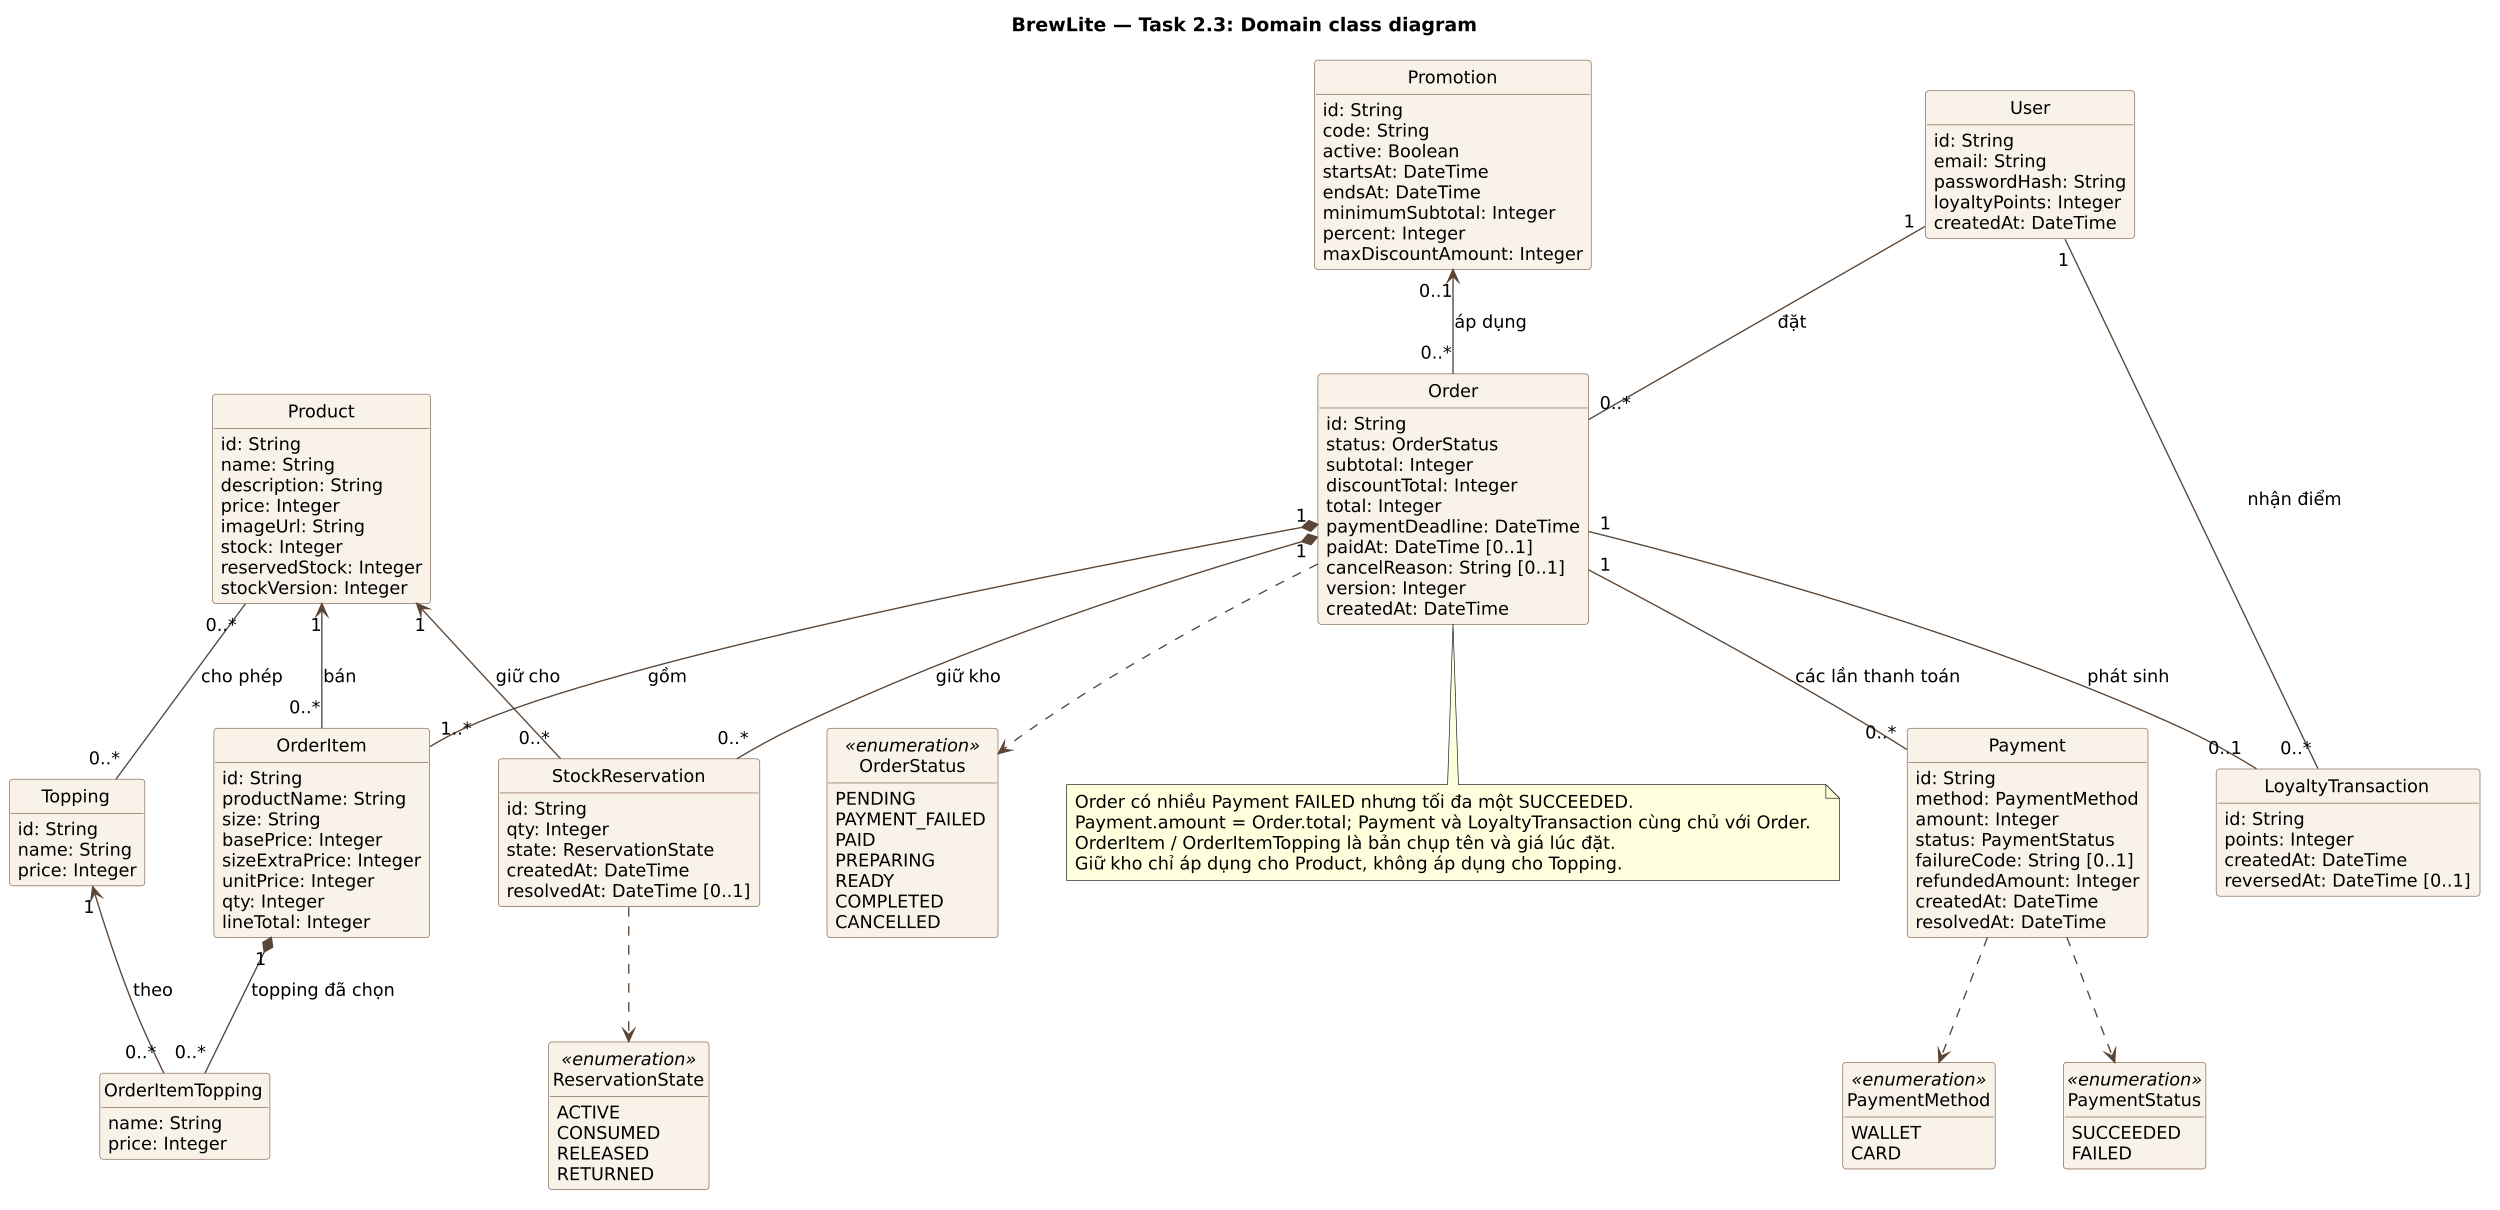
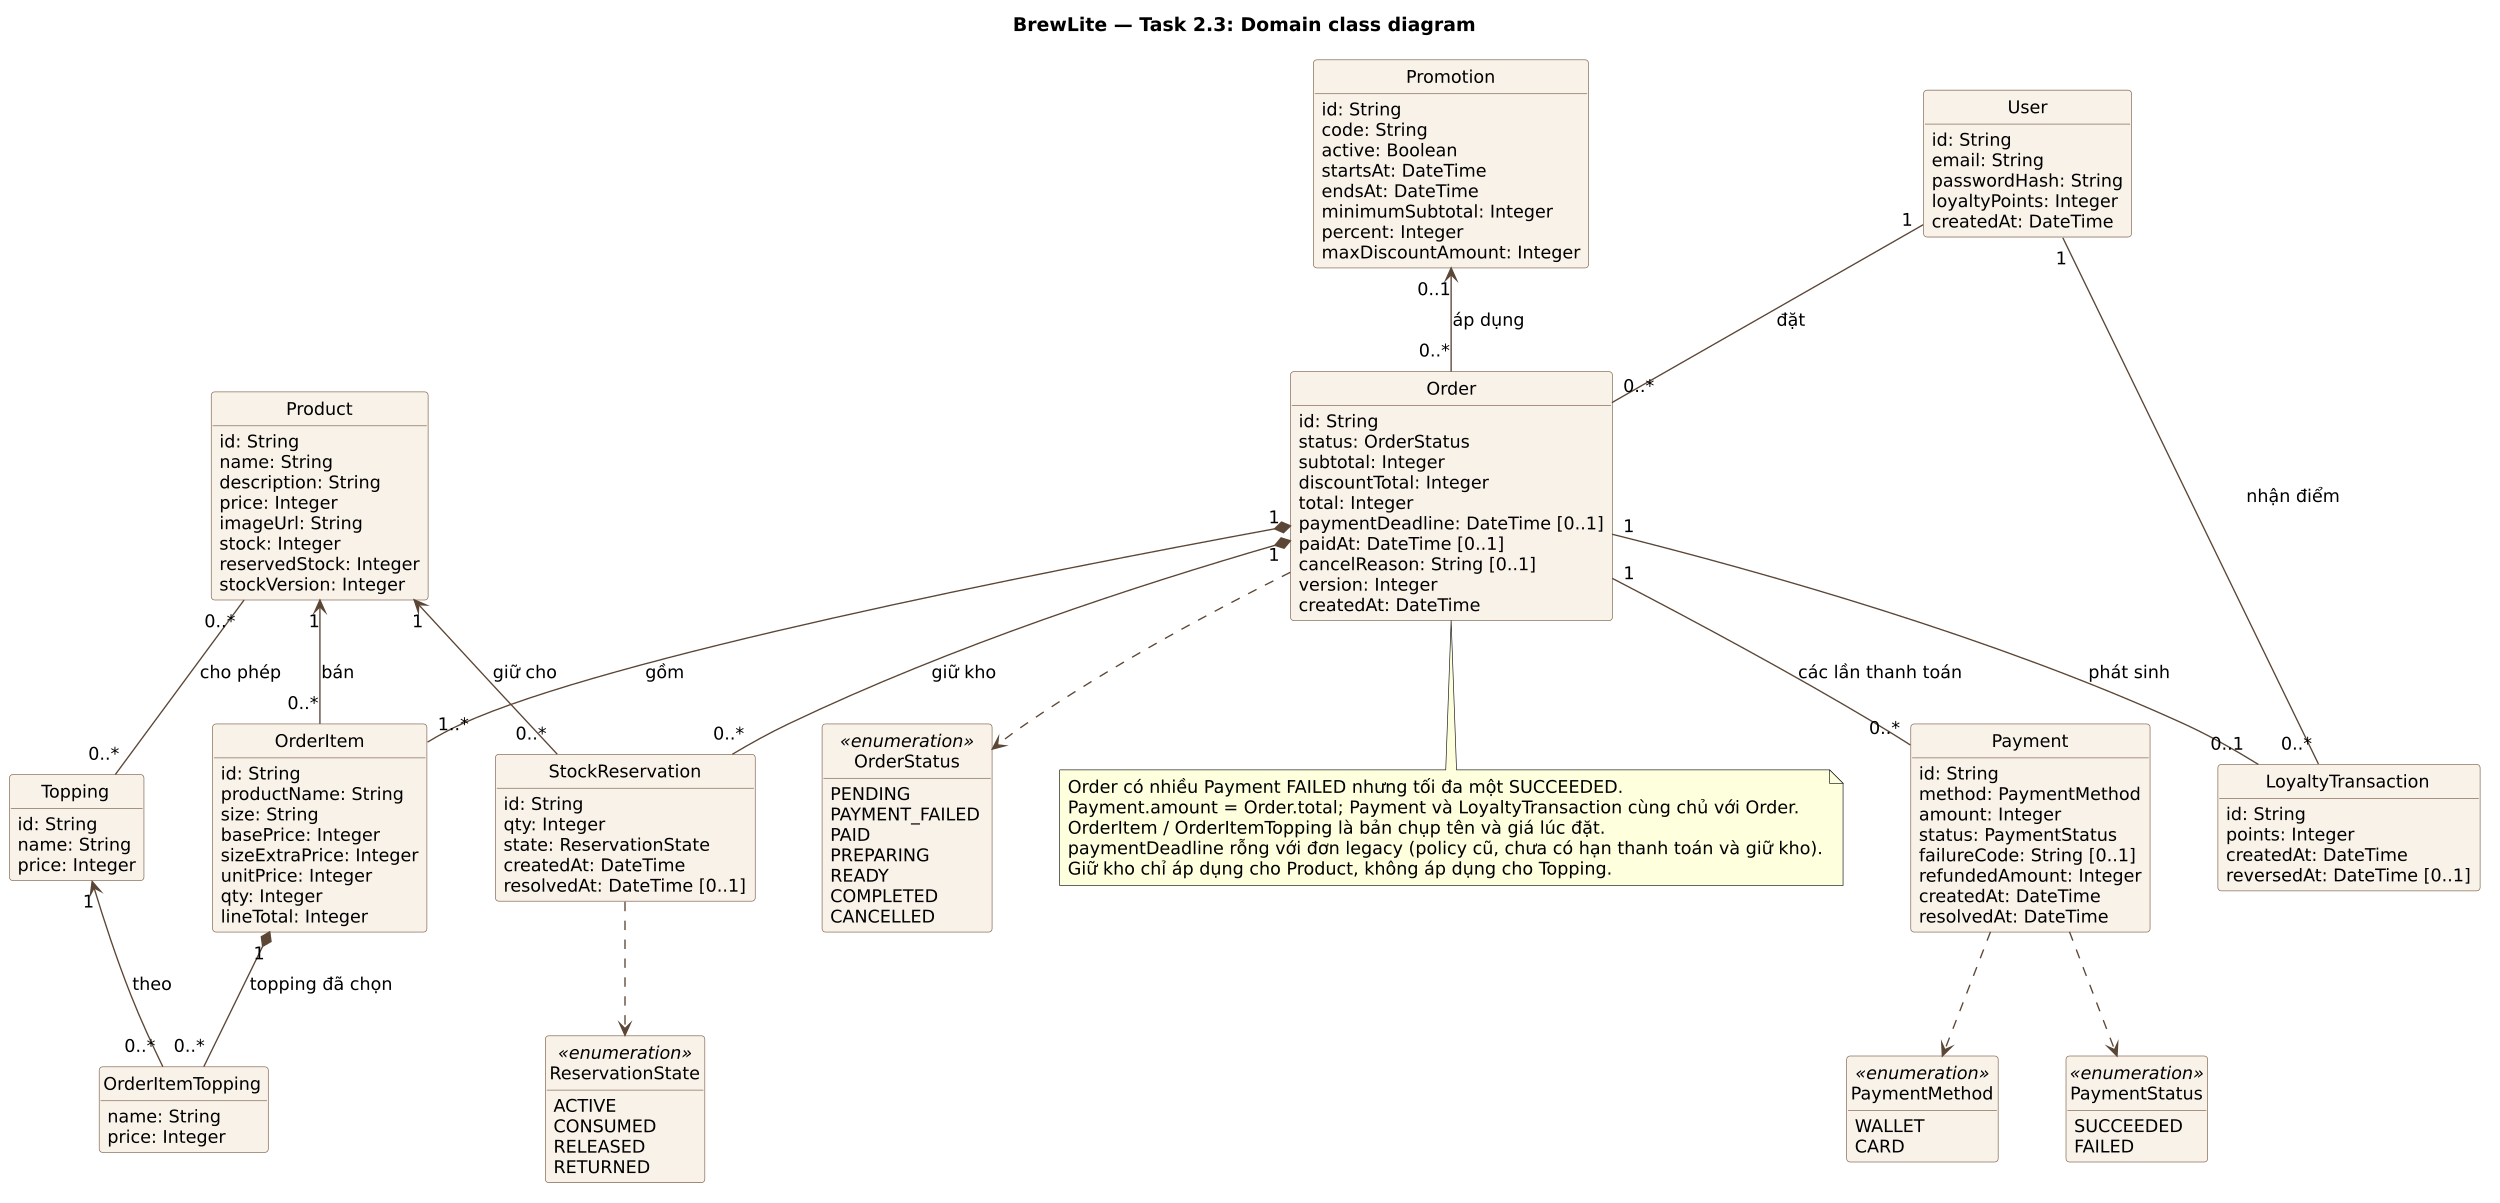
- <svg xmlns="http://www.w3.org/2000/svg" version="1.1" data-diagram-type="CLASS" style="width:1841px;height:891px;background:#FFFFFF;" width="1841px" height="891px" viewBox="0 0 1841 891" zoomAndPan="magnify" preserveAspectRatio="none" contentStyleType="text/css">
+ <svg xmlns="http://www.w3.org/2000/svg" version="1.1" data-diagram-type="CLASS" style="width:1852px;height:891px;background:#FFFFFF;" width="1852px" height="891px" viewBox="0 0 1852 891" zoomAndPan="magnify" preserveAspectRatio="none" contentStyleType="text/css">
  <defs />
  <g font-family="sans-serif" lengthAdjust="spacing">
    <g class="title" data-source-line="1">
-       <text x="744.799" y="22.995" fill="#000" font-size="14" textLength="344.675" font-weight="700" font-family="DejaVu Sans">BrewLite — Task 2.3: Domain class diagram</text>
+       <text x="750.299" y="22.995" fill="#000" font-size="14" textLength="344.675" font-weight="700" font-family="DejaVu Sans">BrewLite — Task 2.3: Domain class diagram</text>
    </g>
    <g class="entity" data-qualified-name="User" id="ent0001" data-source-line="15">
-       <rect x="1418" y="66.797" width="154.01" height="108.797" fill="#F9F2E9" style="stroke:#80644F;stroke-width:0.5;" rx="2.5" ry="2.5" />
-       <text x="1480.189" y="83.864" fill="#000" font-size="13" textLength="29.631" font-family="DejaVu Sans">User</text>
-       <line x1="1419" y1="91.93" x2="1571.01" y2="91.93" style="stroke:#80644F;stroke-width:0.5;" />
-       <text x="1424" y="107.997" fill="#000" font-size="13" textLength="59.173" font-family="DejaVu Sans">id: String</text>
-       <text x="1424" y="123.129" fill="#000" font-size="13" textLength="83.161" font-family="DejaVu Sans">email: String</text>
-       <text x="1424" y="138.262" fill="#000" font-size="13" textLength="142.01" font-family="DejaVu Sans">passwordHash: String</text>
-       <text x="1424" y="153.395" fill="#000" font-size="13" textLength="138.417" font-family="DejaVu Sans">loyaltyPoints: Integer</text>
-       <text x="1424" y="168.528" fill="#000" font-size="13" textLength="135.592" font-family="DejaVu Sans">createdAt: DateTime</text>
+       <rect x="1425" y="66.797" width="154.01" height="108.797" fill="#F9F2E9" style="stroke:#80644F;stroke-width:0.5;" rx="2.5" ry="2.5" />
+       <text x="1487.189" y="83.864" fill="#000" font-size="13" textLength="29.631" font-family="DejaVu Sans">User</text>
+       <line x1="1426" y1="91.93" x2="1578.01" y2="91.93" style="stroke:#80644F;stroke-width:0.5;" />
+       <text x="1431" y="107.997" fill="#000" font-size="13" textLength="59.173" font-family="DejaVu Sans">id: String</text>
+       <text x="1431" y="123.129" fill="#000" font-size="13" textLength="83.161" font-family="DejaVu Sans">email: String</text>
+       <text x="1431" y="138.262" fill="#000" font-size="13" textLength="142.01" font-family="DejaVu Sans">passwordHash: String</text>
+       <text x="1431" y="153.395" fill="#000" font-size="13" textLength="138.417" font-family="DejaVu Sans">loyaltyPoints: Integer</text>
+       <text x="1431" y="168.528" fill="#000" font-size="13" textLength="135.592" font-family="DejaVu Sans">createdAt: DateTime</text>
    </g>
    <g class="entity" data-qualified-name="Product" id="ent0002" data-source-line="23">
      <rect x="156.5" y="290.297" width="160.656" height="154.195" fill="#F9F2E9" style="stroke:#80644F;stroke-width:0.5;" rx="2.5" ry="2.5" />
      <text x="211.891" y="307.364" fill="#000" font-size="13" textLength="49.874" font-family="DejaVu Sans">Product</text>
      <line x1="157.5" y1="315.43" x2="316.156" y2="315.43" style="stroke:#80644F;stroke-width:0.5;" />
      <text x="162.5" y="331.497" fill="#000" font-size="13" textLength="59.173" font-family="DejaVu Sans">id: String</text>
      <text x="162.5" y="346.629" fill="#000" font-size="13" textLength="84.176" font-family="DejaVu Sans">name: String</text>
      <text x="162.5" y="361.762" fill="#000" font-size="13" textLength="119.59" font-family="DejaVu Sans">description: String</text>
      <text x="162.5" y="376.895" fill="#000" font-size="13" textLength="87.629" font-family="DejaVu Sans">price: Integer</text>
      <text x="162.5" y="392.028" fill="#000" font-size="13" textLength="106.272" font-family="DejaVu Sans">imageUrl: String</text>
      <text x="162.5" y="407.161" fill="#000" font-size="13" textLength="89.775" font-family="DejaVu Sans">stock: Integer</text>
      <text x="162.5" y="422.293" fill="#000" font-size="13" textLength="148.656" font-family="DejaVu Sans">reservedStock: Integer</text>
      <text x="162.5" y="437.426" fill="#000" font-size="13" textLength="138.588" font-family="DejaVu Sans">stockVersion: Integer</text>
    </g>
    <g class="entity" data-qualified-name="Topping" id="ent0003" data-source-line="34">
      <rect x="7" y="573.797" width="99.629" height="78.531" fill="#F9F2E9" style="stroke:#80644F;stroke-width:0.5;" rx="2.5" ry="2.5" />
      <text x="30.564" y="590.864" fill="#000" font-size="13" textLength="52.501" font-family="DejaVu Sans">Topping</text>
      <line x1="8" y1="598.93" x2="105.629" y2="598.93" style="stroke:#80644F;stroke-width:0.5;" />
      <text x="13" y="614.997" fill="#000" font-size="13" textLength="59.173" font-family="DejaVu Sans">id: String</text>
      <text x="13" y="630.129" fill="#000" font-size="13" textLength="84.176" font-family="DejaVu Sans">name: String</text>
      <text x="13" y="645.262" fill="#000" font-size="13" textLength="87.629" font-family="DejaVu Sans">price: Integer</text>
    </g>
    <g class="entity" data-qualified-name="Order" id="ent0004" data-source-line="40">
-       <rect x="970.5" y="275.297" width="199.396" height="184.461" fill="#F9F2E9" style="stroke:#80644F;stroke-width:0.5;" rx="2.5" ry="2.5" />
-       <text x="1051.612" y="292.364" fill="#000" font-size="13" textLength="37.172" font-family="DejaVu Sans">Order</text>
-       <line x1="971.5" y1="300.43" x2="1168.896" y2="300.43" style="stroke:#80644F;stroke-width:0.5;" />
-       <text x="976.5" y="316.497" fill="#000" font-size="13" textLength="59.173" font-family="DejaVu Sans">id: String</text>
-       <text x="976.5" y="331.629" fill="#000" font-size="13" textLength="127.055" font-family="DejaVu Sans">status: OrderStatus</text>
-       <text x="976.5" y="346.762" fill="#000" font-size="13" textLength="108.266" font-family="DejaVu Sans">subtotal: Integer</text>
-       <text x="976.5" y="361.895" fill="#000" font-size="13" textLength="143.159" font-family="DejaVu Sans">discountTotal: Integer</text>
-       <text x="976.5" y="377.028" fill="#000" font-size="13" textLength="85.001" font-family="DejaVu Sans">total: Integer</text>
-       <text x="976.5" y="392.161" fill="#000" font-size="13" textLength="187.396" font-family="DejaVu Sans">paymentDeadline: DateTime</text>
-       <text x="976.5" y="407.293" fill="#000" font-size="13" textLength="152.953" font-family="DejaVu Sans">paidAt: DateTime [0..1]</text>
-       <text x="976.5" y="422.426" fill="#000" font-size="13" textLength="176.465" font-family="DejaVu Sans">cancelReason: String [0..1]</text>
-       <text x="976.5" y="437.559" fill="#000" font-size="13" textLength="102.889" font-family="DejaVu Sans">version: Integer</text>
-       <text x="976.5" y="452.692" fill="#000" font-size="13" textLength="135.592" font-family="DejaVu Sans">createdAt: DateTime</text>
+       <rect x="956" y="275.297" width="238.478" height="184.461" fill="#F9F2E9" style="stroke:#80644F;stroke-width:0.5;" rx="2.5" ry="2.5" />
+       <text x="1056.653" y="292.364" fill="#000" font-size="13" textLength="37.172" font-family="DejaVu Sans">Order</text>
+       <line x1="957" y1="300.43" x2="1193.478" y2="300.43" style="stroke:#80644F;stroke-width:0.5;" />
+       <text x="962" y="316.497" fill="#000" font-size="13" textLength="59.173" font-family="DejaVu Sans">id: String</text>
+       <text x="962" y="331.629" fill="#000" font-size="13" textLength="127.055" font-family="DejaVu Sans">status: OrderStatus</text>
+       <text x="962" y="346.762" fill="#000" font-size="13" textLength="108.266" font-family="DejaVu Sans">subtotal: Integer</text>
+       <text x="962" y="361.895" fill="#000" font-size="13" textLength="143.159" font-family="DejaVu Sans">discountTotal: Integer</text>
+       <text x="962" y="377.028" fill="#000" font-size="13" textLength="85.001" font-family="DejaVu Sans">total: Integer</text>
+       <text x="962" y="392.161" fill="#000" font-size="13" textLength="226.478" font-family="DejaVu Sans">paymentDeadline: DateTime [0..1]</text>
+       <text x="962" y="407.293" fill="#000" font-size="13" textLength="152.953" font-family="DejaVu Sans">paidAt: DateTime [0..1]</text>
+       <text x="962" y="422.426" fill="#000" font-size="13" textLength="176.465" font-family="DejaVu Sans">cancelReason: String [0..1]</text>
+       <text x="962" y="437.559" fill="#000" font-size="13" textLength="102.889" font-family="DejaVu Sans">version: Integer</text>
+       <text x="962" y="452.692" fill="#000" font-size="13" textLength="135.592" font-family="DejaVu Sans">createdAt: DateTime</text>
    </g>
    <g class="entity" data-qualified-name="OrderItem" id="ent0005" data-source-line="53">
      <rect x="157.5" y="536.297" width="158.739" height="154.195" fill="#F9F2E9" style="stroke:#80644F;stroke-width:0.5;" rx="2.5" ry="2.5" />
      <text x="203.487" y="553.364" fill="#000" font-size="13" textLength="66.765" font-family="DejaVu Sans">OrderItem</text>
      <line x1="158.5" y1="561.43" x2="315.239" y2="561.43" style="stroke:#80644F;stroke-width:0.5;" />
      <text x="163.5" y="577.497" fill="#000" font-size="13" textLength="59.173" font-family="DejaVu Sans">id: String</text>
      <text x="163.5" y="592.629" fill="#000" font-size="13" textLength="135.948" font-family="DejaVu Sans">productName: String</text>
      <text x="163.5" y="607.762" fill="#000" font-size="13" textLength="72.516" font-family="DejaVu Sans">size: String</text>
      <text x="163.5" y="622.895" fill="#000" font-size="13" textLength="118.206" font-family="DejaVu Sans">basePrice: Integer</text>
      <text x="163.5" y="638.028" fill="#000" font-size="13" textLength="146.739" font-family="DejaVu Sans">sizeExtraPrice: Integer</text>
      <text x="163.5" y="653.161" fill="#000" font-size="13" textLength="112.404" font-family="DejaVu Sans">unitPrice: Integer</text>
      <text x="163.5" y="668.293" fill="#000" font-size="13" textLength="76.318" font-family="DejaVu Sans">qty: Integer</text>
      <text x="163.5" y="683.426" fill="#000" font-size="13" textLength="111.306" font-family="DejaVu Sans">lineTotal: Integer</text>
    </g>
    <g class="entity" data-qualified-name="OrderItemTopping" id="ent0006" data-source-line="64">
      <rect x="73.5" y="790.297" width="125.266" height="63.398" fill="#F9F2E9" style="stroke:#80644F;stroke-width:0.5;" rx="2.5" ry="2.5" />
      <text x="76.5" y="807.364" fill="#000" font-size="13" textLength="119.266" font-family="DejaVu Sans">OrderItemTopping</text>
      <line x1="74.5" y1="815.43" x2="197.766" y2="815.43" style="stroke:#80644F;stroke-width:0.5;" />
      <text x="79.5" y="831.497" fill="#000" font-size="13" textLength="84.176" font-family="DejaVu Sans">name: String</text>
      <text x="79.5" y="846.629" fill="#000" font-size="13" textLength="87.629" font-family="DejaVu Sans">price: Integer</text>
    </g>
    <g class="entity" data-qualified-name="Payment" id="ent0007" data-source-line="69">
-       <rect x="1404.5" y="536.297" width="177.261" height="154.195" fill="#F9F2E9" style="stroke:#80644F;stroke-width:0.5;" rx="2.5" ry="2.5" />
-       <text x="1464.382" y="553.364" fill="#000" font-size="13" textLength="57.497" font-family="DejaVu Sans">Payment</text>
-       <line x1="1405.5" y1="561.43" x2="1580.761" y2="561.43" style="stroke:#80644F;stroke-width:0.5;" />
-       <text x="1410.5" y="577.497" fill="#000" font-size="13" textLength="59.173" font-family="DejaVu Sans">id: String</text>
-       <text x="1410.5" y="592.629" fill="#000" font-size="13" textLength="164.969" font-family="DejaVu Sans">method: PaymentMethod</text>
-       <text x="1410.5" y="607.762" fill="#000" font-size="13" textLength="105.435" font-family="DejaVu Sans">amount: Integer</text>
-       <text x="1410.5" y="622.895" fill="#000" font-size="13" textLength="147.38" font-family="DejaVu Sans">status: PaymentStatus</text>
-       <text x="1410.5" y="638.028" fill="#000" font-size="13" textLength="161.021" font-family="DejaVu Sans">failureCode: String [0..1]</text>
-       <text x="1410.5" y="653.161" fill="#000" font-size="13" textLength="165.261" font-family="DejaVu Sans">refundedAmount: Integer</text>
-       <text x="1410.5" y="668.293" fill="#000" font-size="13" textLength="135.592" font-family="DejaVu Sans">createdAt: DateTime</text>
-       <text x="1410.5" y="683.426" fill="#000" font-size="13" textLength="141.413" font-family="DejaVu Sans">resolvedAt: DateTime</text>
+       <rect x="1415.5" y="536.297" width="177.261" height="154.195" fill="#F9F2E9" style="stroke:#80644F;stroke-width:0.5;" rx="2.5" ry="2.5" />
+       <text x="1475.382" y="553.364" fill="#000" font-size="13" textLength="57.497" font-family="DejaVu Sans">Payment</text>
+       <line x1="1416.5" y1="561.43" x2="1591.761" y2="561.43" style="stroke:#80644F;stroke-width:0.5;" />
+       <text x="1421.5" y="577.497" fill="#000" font-size="13" textLength="59.173" font-family="DejaVu Sans">id: String</text>
+       <text x="1421.5" y="592.629" fill="#000" font-size="13" textLength="164.969" font-family="DejaVu Sans">method: PaymentMethod</text>
+       <text x="1421.5" y="607.762" fill="#000" font-size="13" textLength="105.435" font-family="DejaVu Sans">amount: Integer</text>
+       <text x="1421.5" y="622.895" fill="#000" font-size="13" textLength="147.38" font-family="DejaVu Sans">status: PaymentStatus</text>
+       <text x="1421.5" y="638.028" fill="#000" font-size="13" textLength="161.021" font-family="DejaVu Sans">failureCode: String [0..1]</text>
+       <text x="1421.5" y="653.161" fill="#000" font-size="13" textLength="165.261" font-family="DejaVu Sans">refundedAmount: Integer</text>
+       <text x="1421.5" y="668.293" fill="#000" font-size="13" textLength="135.592" font-family="DejaVu Sans">createdAt: DateTime</text>
+       <text x="1421.5" y="683.426" fill="#000" font-size="13" textLength="141.413" font-family="DejaVu Sans">resolvedAt: DateTime</text>
    </g>
    <g class="entity" data-qualified-name="Promotion" id="ent0008" data-source-line="80">
-       <rect x="968" y="44.297" width="203.756" height="154.195" fill="#F9F2E9" style="stroke:#80644F;stroke-width:0.5;" rx="2.5" ry="2.5" />
-       <text x="1036.55" y="61.364" fill="#000" font-size="13" textLength="66.657" font-family="DejaVu Sans">Promotion</text>
-       <line x1="969" y1="69.43" x2="1170.756" y2="69.43" style="stroke:#80644F;stroke-width:0.5;" />
-       <text x="974" y="85.497" fill="#000" font-size="13" textLength="59.173" font-family="DejaVu Sans">id: String</text>
-       <text x="974" y="100.629" fill="#000" font-size="13" textLength="78.66" font-family="DejaVu Sans">code: String</text>
-       <text x="974" y="115.762" fill="#000" font-size="13" textLength="100.667" font-family="DejaVu Sans">active: Boolean</text>
-       <text x="974" y="130.895" fill="#000" font-size="13" textLength="122.84" font-family="DejaVu Sans">startsAt: DateTime</text>
-       <text x="974" y="146.028" fill="#000" font-size="13" textLength="117.051" font-family="DejaVu Sans">endsAt: DateTime</text>
-       <text x="974" y="161.161" fill="#000" font-size="13" textLength="171.438" font-family="DejaVu Sans">minimumSubtotal: Integer</text>
-       <text x="974" y="176.293" fill="#000" font-size="13" textLength="105.352" font-family="DejaVu Sans">percent: Integer</text>
-       <text x="974" y="191.426" fill="#000" font-size="13" textLength="191.756" font-family="DejaVu Sans">maxDiscountAmount: Integer</text>
+       <rect x="973" y="44.297" width="203.756" height="154.195" fill="#F9F2E9" style="stroke:#80644F;stroke-width:0.5;" rx="2.5" ry="2.5" />
+       <text x="1041.55" y="61.364" fill="#000" font-size="13" textLength="66.657" font-family="DejaVu Sans">Promotion</text>
+       <line x1="974" y1="69.43" x2="1175.756" y2="69.43" style="stroke:#80644F;stroke-width:0.5;" />
+       <text x="979" y="85.497" fill="#000" font-size="13" textLength="59.173" font-family="DejaVu Sans">id: String</text>
+       <text x="979" y="100.629" fill="#000" font-size="13" textLength="78.66" font-family="DejaVu Sans">code: String</text>
+       <text x="979" y="115.762" fill="#000" font-size="13" textLength="100.667" font-family="DejaVu Sans">active: Boolean</text>
+       <text x="979" y="130.895" fill="#000" font-size="13" textLength="122.84" font-family="DejaVu Sans">startsAt: DateTime</text>
+       <text x="979" y="146.028" fill="#000" font-size="13" textLength="117.051" font-family="DejaVu Sans">endsAt: DateTime</text>
+       <text x="979" y="161.161" fill="#000" font-size="13" textLength="171.438" font-family="DejaVu Sans">minimumSubtotal: Integer</text>
+       <text x="979" y="176.293" fill="#000" font-size="13" textLength="105.352" font-family="DejaVu Sans">percent: Integer</text>
+       <text x="979" y="191.426" fill="#000" font-size="13" textLength="191.756" font-family="DejaVu Sans">maxDiscountAmount: Integer</text>
    </g>
    <g class="entity" data-qualified-name="LoyaltyTransaction" id="ent0009" data-source-line="91">
-       <rect x="1632" y="566.297" width="194.273" height="93.664" fill="#F9F2E9" style="stroke:#80644F;stroke-width:0.5;" rx="2.5" ry="2.5" />
-       <text x="1667.367" y="583.364" fill="#000" font-size="13" textLength="123.538" font-family="DejaVu Sans">LoyaltyTransaction</text>
-       <line x1="1633" y1="591.43" x2="1825.273" y2="591.43" style="stroke:#80644F;stroke-width:0.5;" />
-       <text x="1638" y="607.497" fill="#000" font-size="13" textLength="59.173" font-family="DejaVu Sans">id: String</text>
-       <text x="1638" y="622.629" fill="#000" font-size="13" textLength="95.202" font-family="DejaVu Sans">points: Integer</text>
-       <text x="1638" y="637.762" fill="#000" font-size="13" textLength="135.592" font-family="DejaVu Sans">createdAt: DateTime</text>
-       <text x="1638" y="652.895" fill="#000" font-size="13" textLength="182.273" font-family="DejaVu Sans">reversedAt: DateTime [0..1]</text>
+       <rect x="1643" y="566.297" width="194.273" height="93.664" fill="#F9F2E9" style="stroke:#80644F;stroke-width:0.5;" rx="2.5" ry="2.5" />
+       <text x="1678.367" y="583.364" fill="#000" font-size="13" textLength="123.538" font-family="DejaVu Sans">LoyaltyTransaction</text>
+       <line x1="1644" y1="591.43" x2="1836.273" y2="591.43" style="stroke:#80644F;stroke-width:0.5;" />
+       <text x="1649" y="607.497" fill="#000" font-size="13" textLength="59.173" font-family="DejaVu Sans">id: String</text>
+       <text x="1649" y="622.629" fill="#000" font-size="13" textLength="95.202" font-family="DejaVu Sans">points: Integer</text>
+       <text x="1649" y="637.762" fill="#000" font-size="13" textLength="135.592" font-family="DejaVu Sans">createdAt: DateTime</text>
+       <text x="1649" y="652.895" fill="#000" font-size="13" textLength="182.273" font-family="DejaVu Sans">reversedAt: DateTime [0..1]</text>
    </g>
    <g class="entity" data-qualified-name="StockReservation" id="ent0010" data-source-line="98">
      <rect x="367" y="558.797" width="192.496" height="108.797" fill="#F9F2E9" style="stroke:#80644F;stroke-width:0.5;" rx="2.5" ry="2.5" />
      <text x="406.405" y="575.864" fill="#000" font-size="13" textLength="113.687" font-family="DejaVu Sans">StockReservation</text>
      <line x1="368" y1="583.93" x2="558.496" y2="583.93" style="stroke:#80644F;stroke-width:0.5;" />
      <text x="373" y="599.997" fill="#000" font-size="13" textLength="59.173" font-family="DejaVu Sans">id: String</text>
      <text x="373" y="615.129" fill="#000" font-size="13" textLength="76.318" font-family="DejaVu Sans">qty: Integer</text>
      <text x="373" y="630.262" fill="#000" font-size="13" textLength="153.563" font-family="DejaVu Sans">state: ReservationState</text>
      <text x="373" y="645.395" fill="#000" font-size="13" textLength="135.592" font-family="DejaVu Sans">createdAt: DateTime</text>
      <text x="373" y="660.528" fill="#000" font-size="13" textLength="180.496" font-family="DejaVu Sans">resolvedAt: DateTime [0..1]</text>
    </g>
    <g class="entity" data-qualified-name="OrderStatus" id="ent0011" data-source-line="106">
      <rect x="609" y="536.297" width="125.94" height="154.195" fill="#F9F2E9" style="stroke:#80644F;stroke-width:0.5;" rx="2.5" ry="2.5" />
      <text x="622.271" y="553.364" fill="#000" font-size="13" textLength="99.398" font-style="italic" font-family="DejaVu Sans">«enumeration»</text>
      <text x="632.672" y="568.497" fill="#000" font-size="13" textLength="78.597" font-family="DejaVu Sans">OrderStatus</text>
      <line x1="610" y1="576.563" x2="733.94" y2="576.563" style="stroke:#80644F;stroke-width:0.5;" />
      <text x="615" y="592.629" fill="#000" font-size="13" textLength="59.42" font-family="DejaVu Sans">PENDING</text>
      <text x="615" y="607.762" fill="#000" font-size="13" textLength="113.94" font-family="DejaVu Sans">PAYMENT_FAILED</text>
      <text x="615" y="622.895" fill="#000" font-size="13" textLength="30.577" font-family="DejaVu Sans">PAID</text>
      <text x="615" y="638.028" fill="#000" font-size="13" textLength="74.483" font-family="DejaVu Sans">PREPARING</text>
      <text x="615" y="653.161" fill="#000" font-size="13" textLength="44.091" font-family="DejaVu Sans">READY</text>
      <text x="615" y="668.293" fill="#000" font-size="13" textLength="79.987" font-family="DejaVu Sans">COMPLETED</text>
      <text x="615" y="683.426" fill="#000" font-size="13" textLength="77.695" font-family="DejaVu Sans">CANCELLED</text>
    </g>
    <g class="entity" data-qualified-name="PaymentStatus" id="ent0012" data-source-line="116">
-       <rect x="1519.5" y="782.297" width="104.922" height="78.531" fill="#F9F2E9" style="stroke:#80644F;stroke-width:0.5;" rx="2.5" ry="2.5" />
-       <text x="1522.262" y="799.364" fill="#000" font-size="13" textLength="99.398" font-style="italic" font-family="DejaVu Sans">«enumeration»</text>
-       <text x="1522.5" y="814.497" fill="#000" font-size="13" textLength="98.922" font-family="DejaVu Sans">PaymentStatus</text>
-       <line x1="1520.5" y1="822.563" x2="1623.422" y2="822.563" style="stroke:#80644F;stroke-width:0.5;" />
-       <text x="1525.5" y="838.629" fill="#000" font-size="13" textLength="80.583" font-family="DejaVu Sans">SUCCEEDED</text>
-       <text x="1525.5" y="853.762" fill="#000" font-size="13" textLength="45.671" font-family="DejaVu Sans">FAILED</text>
+       <rect x="1530.5" y="782.297" width="104.922" height="78.531" fill="#F9F2E9" style="stroke:#80644F;stroke-width:0.5;" rx="2.5" ry="2.5" />
+       <text x="1533.262" y="799.364" fill="#000" font-size="13" textLength="99.398" font-style="italic" font-family="DejaVu Sans">«enumeration»</text>
+       <text x="1533.5" y="814.497" fill="#000" font-size="13" textLength="98.922" font-family="DejaVu Sans">PaymentStatus</text>
+       <line x1="1531.5" y1="822.563" x2="1634.422" y2="822.563" style="stroke:#80644F;stroke-width:0.5;" />
+       <text x="1536.5" y="838.629" fill="#000" font-size="13" textLength="80.583" font-family="DejaVu Sans">SUCCEEDED</text>
+       <text x="1536.5" y="853.762" fill="#000" font-size="13" textLength="45.671" font-family="DejaVu Sans">FAILED</text>
    </g>
    <g class="entity" data-qualified-name="PaymentMethod" id="ent0013" data-source-line="121">
-       <rect x="1357" y="782.297" width="112.253" height="78.531" fill="#F9F2E9" style="stroke:#80644F;stroke-width:0.5;" rx="2.5" ry="2.5" />
-       <text x="1363.428" y="799.364" fill="#000" font-size="13" textLength="99.398" font-style="italic" font-family="DejaVu Sans">«enumeration»</text>
-       <text x="1360" y="814.497" fill="#000" font-size="13" textLength="106.253" font-family="DejaVu Sans">PaymentMethod</text>
-       <line x1="1358" y1="822.563" x2="1468.253" y2="822.563" style="stroke:#80644F;stroke-width:0.5;" />
-       <text x="1363" y="838.629" fill="#000" font-size="13" textLength="52.387" font-family="DejaVu Sans">WALLET</text>
-       <text x="1363" y="853.762" fill="#000" font-size="13" textLength="37.013" font-family="DejaVu Sans">CARD</text>
+       <rect x="1368" y="782.297" width="112.253" height="78.531" fill="#F9F2E9" style="stroke:#80644F;stroke-width:0.5;" rx="2.5" ry="2.5" />
+       <text x="1374.428" y="799.364" fill="#000" font-size="13" textLength="99.398" font-style="italic" font-family="DejaVu Sans">«enumeration»</text>
+       <text x="1371" y="814.497" fill="#000" font-size="13" textLength="106.253" font-family="DejaVu Sans">PaymentMethod</text>
+       <line x1="1369" y1="822.563" x2="1479.253" y2="822.563" style="stroke:#80644F;stroke-width:0.5;" />
+       <text x="1374" y="838.629" fill="#000" font-size="13" textLength="52.387" font-family="DejaVu Sans">WALLET</text>
+       <text x="1374" y="853.762" fill="#000" font-size="13" textLength="37.013" font-family="DejaVu Sans">CARD</text>
    </g>
    <g class="entity" data-qualified-name="ReservationState" id="ent0014" data-source-line="126">
      <rect x="404" y="767.297" width="118.119" height="108.797" fill="#F9F2E9" style="stroke:#80644F;stroke-width:0.5;" rx="2.5" ry="2.5" />
      <text x="413.36" y="784.364" fill="#000" font-size="13" textLength="99.398" font-style="italic" font-family="DejaVu Sans">«enumeration»</text>
      <text x="407" y="799.497" fill="#000" font-size="13" textLength="112.119" font-family="DejaVu Sans">ReservationState</text>
      <line x1="405" y1="807.563" x2="521.119" y2="807.563" style="stroke:#80644F;stroke-width:0.5;" />
      <text x="410" y="823.629" fill="#000" font-size="13" textLength="46.852" font-family="DejaVu Sans">ACTIVE</text>
      <text x="410" y="838.762" fill="#000" font-size="13" textLength="76.242" font-family="DejaVu Sans">CONSUMED</text>
      <text x="410" y="853.895" fill="#000" font-size="13" textLength="68.072" font-family="DejaVu Sans">RELEASED</text>
      <text x="410" y="869.028" fill="#000" font-size="13" textLength="71.684" font-family="DejaVu Sans">RETURNED</text>
    </g>
    <g class="entity" data-qualified-name="GMN31" id="ent0032" data-source-line="152">
-       <path d="M785.5,577.797 L785.5,648.328 A0,0 0 0 0 785.5,648.328 L1354.544,648.328 A0,0 0 0 0 1354.544,648.328 L1354.544,587.797 L1344.544,577.797 L1074,577.797 L1070,459.497 L1066,577.797 L785.5,577.797 A0,0 0 0 0 785.5,577.797" style="stroke:#181818;stroke-width:0.5;" fill="#FEFFDD" />
-       <path d="M1344.544,577.797 L1344.544,587.797 L1354.544,587.797 L1344.544,577.797" style="stroke:#181818;stroke-width:0.5;" fill="#FEFFDD" />
-       <text x="791.5" y="594.864" fill="#000" font-size="13" textLength="413.48" font-family="DejaVu Sans">Order có nhiều Payment FAILED nhưng tối đa một SUCCEEDED.</text>
-       <text x="791.5" y="609.997" fill="#000" font-size="13" textLength="548.044" font-family="DejaVu Sans">Payment.amount = Order.total; Payment và LoyaltyTransaction cùng chủ với Order.</text>
-       <text x="791.5" y="625.129" fill="#000" font-size="13" textLength="400.918" font-family="DejaVu Sans">OrderItem / OrderItemTopping là bản chụp tên và giá lúc đặt.</text>
-       <text x="791.5" y="640.262" fill="#000" font-size="13" textLength="406.034" font-family="DejaVu Sans">Giữ kho chỉ áp dụng cho Product, không áp dụng cho Topping.</text>
+       <path d="M785,570.297 L785,655.961 A0,0 0 0 0 785,655.961 L1365.336,655.961 A0,0 0 0 0 1365.336,655.961 L1365.336,580.297 L1355.336,570.297 L1079,570.297 L1075,459.497 L1071,570.297 L785,570.297 A0,0 0 0 0 785,570.297" style="stroke:#181818;stroke-width:0.5;" fill="#FEFFDD" />
+       <path d="M1355.336,570.297 L1355.336,580.297 L1365.336,580.297 L1355.336,570.297" style="stroke:#181818;stroke-width:0.5;" fill="#FEFFDD" />
+       <text x="791" y="587.364" fill="#000" font-size="13" textLength="413.48" font-family="DejaVu Sans">Order có nhiều Payment FAILED nhưng tối đa một SUCCEEDED.</text>
+       <text x="791" y="602.497" fill="#000" font-size="13" textLength="548.044" font-family="DejaVu Sans">Payment.amount = Order.total; Payment và LoyaltyTransaction cùng chủ với Order.</text>
+       <text x="791" y="617.629" fill="#000" font-size="13" textLength="400.918" font-family="DejaVu Sans">OrderItem / OrderItemTopping là bản chụp tên và giá lúc đặt.</text>
+       <text x="791" y="632.762" fill="#000" font-size="13" textLength="559.336" font-family="DejaVu Sans">paymentDeadline rỗng với đơn legacy (policy cũ, chưa có hạn thanh toán và giữ kho).</text>
+       <text x="791" y="647.895" fill="#000" font-size="13" textLength="406.034" font-family="DejaVu Sans">Giữ kho chỉ áp dụng cho Product, không áp dụng cho Topping.</text>
    </g>
    <g class="link" data-entity-1="ent0001" data-entity-2="ent0004" id="lnk15" data-source-line="133" data-link-type="association">
-       <path d="M1417.54,166.767 C1347.99,206.697 1245.48,265.547 1169.8,308.997" style="stroke:#5B4636;stroke-width:1;" fill="none" id="User-Order" codeLine="133" />
-       <text x="1309" y="241.364" fill="#000" font-size="13" textLength="21.315" font-family="DejaVu Sans">đặt</text>
-       <text x="1401.788" y="167.469" fill="#000" font-size="13" font-family="DejaVu Sans">1</text>
-       <text x="1177.96" y="301.22" fill="#000" font-size="13" textLength="23.036" font-family="DejaVu Sans">0..*</text>
+       <path d="M1424.67,166.487 C1360.38,203.217 1267.82,256.107 1194.08,298.247" style="stroke:#5B4636;stroke-width:1;" fill="none" id="User-Order" codeLine="133" />
+       <text x="1316" y="241.364" fill="#000" font-size="13" textLength="21.315" font-family="DejaVu Sans">đặt</text>
+       <text x="1408.677" y="167.28" fill="#000" font-size="13" font-family="DejaVu Sans">1</text>
+       <text x="1202.431" y="290.399" fill="#000" font-size="13" textLength="23.036" font-family="DejaVu Sans">0..*</text>
    </g>
    <g class="link" data-entity-1="ent0004" data-entity-2="ent0005" id="lnk16" data-source-line="134" data-link-type="composition">
-       <path d="M958.659,388.365 C786.779,420.085 453.81,485.467 342,536.297 C333.5,540.157 324.99,544.767 316.71,549.777" style="stroke:#5B4636;stroke-width:1;" fill="none" id="Order-backto-OrderItem" codeLine="134" />
-       <polygon points="970.46,386.187,963.834,383.342,958.659,388.365,965.286,391.209,970.46,386.187" fill="#5B4636" style="stroke:#5B4636;stroke-width:1;stroke-linejoin:miter;stroke-miterlimit:10;" />
-       <text x="477" y="502.364" fill="#000" font-size="13" textLength="28.869" font-family="DejaVu Sans">gồm</text>
-       <text x="954.204" y="384.148" fill="#000" font-size="13" font-family="DejaVu Sans">1</text>
-       <text x="324.276" y="540.96" fill="#000" font-size="13" textLength="23.036" font-family="DejaVu Sans">1..*</text>
+       <path d="M944.189,391.764 C765.909,424.654 450.64,487.007 342,536.297 C333.5,540.157 324.99,544.757 316.7,549.767" style="stroke:#5B4636;stroke-width:1;" fill="none" id="Order-backto-OrderItem" codeLine="134" />
+       <polygon points="955.99,389.587,949.364,386.742,944.189,391.764,950.815,394.609,955.99,389.587" fill="#5B4636" style="stroke:#5B4636;stroke-width:1;stroke-linejoin:miter;stroke-miterlimit:10;" />
+       <text x="478" y="502.364" fill="#000" font-size="13" textLength="28.869" font-family="DejaVu Sans">gồm</text>
+       <text x="939.718" y="387.636" fill="#000" font-size="13" font-family="DejaVu Sans">1</text>
+       <text x="324.265" y="540.949" fill="#000" font-size="13" textLength="23.036" font-family="DejaVu Sans">1..*</text>
    </g>
    <g class="link" data-entity-1="ent0005" data-entity-2="ent0006" id="lnk17" data-source-line="135" data-link-type="composition">
      <path d="M194.548,701.087 C177.618,735.707 163.81,763.937 150.96,790.217" style="stroke:#5B4636;stroke-width:1;" fill="none" id="OrderItem-backto-OrderItemTopping" codeLine="135" />
      <polygon points="199.82,690.307,193.591,693.94,194.548,701.087,200.777,697.454,199.82,690.307" fill="#5B4636" style="stroke:#5B4636;stroke-width:1;stroke-linejoin:miter;stroke-miterlimit:10;" />
      <text x="185" y="733.364" fill="#000" font-size="13" textLength="105.72" font-family="DejaVu Sans">topping đã chọn</text>
      <text x="187.793" y="710.69" fill="#000" font-size="13" font-family="DejaVu Sans">1</text>
      <text x="128.65" y="779.196" fill="#000" font-size="13" textLength="23.036" font-family="DejaVu Sans">0..*</text>
    </g>
    <g class="link" data-entity-1="ent0002" data-entity-2="ent0005" id="lnk18" data-source-line="136" data-link-type="dependency">
      <path d="M237,449.497 C237,478.717 237,507.047 237,536.257" style="stroke:#5B4636;stroke-width:1;" fill="none" id="Product-backto-OrderItem" codeLine="136" />
      <polygon points="237,444.497,233,453.497,237,449.497,241,453.497,237,444.497" fill="#5B4636" style="stroke:#5B4636;stroke-width:1;stroke-linejoin:miter;stroke-miterlimit:10;" />
      <text x="238" y="502.364" fill="#000" font-size="13" textLength="24.458" font-family="DejaVu Sans">bán</text>
      <text x="228.648" y="464.634" fill="#000" font-size="13" font-family="DejaVu Sans">1</text>
      <text x="212.918" y="525.263" fill="#000" font-size="13" textLength="23.036" font-family="DejaVu Sans">0..*</text>
    </g>
    <g class="link" data-entity-1="ent0003" data-entity-2="ent0006" id="lnk19" data-source-line="137" data-link-type="dependency">
      <path d="M69.694,657.741 C77.124,682.181 86.04,709.517 97,737.297 C104.04,755.157 113.05,774.617 120.64,790.257" style="stroke:#5B4636;stroke-width:1;" fill="none" id="Topping-backto-OrderItemTopping" codeLine="137" />
      <polygon points="68.24,652.957,67.031,662.731,69.694,657.741,74.685,660.404,68.24,652.957" fill="#5B4636" style="stroke:#5B4636;stroke-width:1;stroke-linejoin:miter;stroke-miterlimit:10;" />
      <text x="98" y="733.364" fill="#000" font-size="13" textLength="29.288" font-family="DejaVu Sans">theo</text>
      <text x="61.398" y="672.291" fill="#000" font-size="13" font-family="DejaVu Sans">1</text>
      <text x="92.076" y="779.244" fill="#000" font-size="13" textLength="23.036" font-family="DejaVu Sans">0..*</text>
    </g>
    <g class="link" data-entity-1="ent0002" data-entity-2="ent0003" id="lnk20" data-source-line="138" data-link-type="association">
      <path d="M180.79,444.497 C149.12,487.427 110.92,539.197 85.41,573.787" style="stroke:#5B4636;stroke-width:1;" fill="none" id="Product-Topping" codeLine="138" />
      <text x="148" y="502.364" fill="#000" font-size="13" textLength="60.214" font-family="DejaVu Sans">cho phép</text>
      <text x="151.354" y="464.634" fill="#000" font-size="13" textLength="23.036" font-family="DejaVu Sans">0..*</text>
      <text x="65.351" y="562.826" fill="#000" font-size="13" textLength="23.036" font-family="DejaVu Sans">0..*</text>
    </g>
    <g class="link" data-entity-1="ent0004" data-entity-2="ent0007" id="lnk21" data-source-line="139" data-link-type="association">
-       <path d="M1169.73,419.597 C1230.9,451.777 1310.38,494.887 1379,536.297 C1387.25,541.277 1395.74,546.577 1404.19,551.987" style="stroke:#5B4636;stroke-width:1;" fill="none" id="Order-Payment" codeLine="139" />
-       <text x="1322" y="502.364" fill="#000" font-size="13" textLength="121.513" font-family="DejaVu Sans">các lần thanh toán</text>
-       <text x="1177.991" y="420.221" fill="#000" font-size="13" font-family="DejaVu Sans">1</text>
-       <text x="1373.501" y="543.783" fill="#000" font-size="13" textLength="23.036" font-family="DejaVu Sans">0..*</text>
+       <path d="M1194.32,428.427 C1253.88,459.317 1326.57,498.357 1390,536.297 C1398.27,541.237 1406.77,546.527 1415.23,551.917" style="stroke:#5B4636;stroke-width:1;" fill="none" id="Order-Payment" codeLine="139" />
+       <text x="1332" y="502.364" fill="#000" font-size="13" textLength="121.513" font-family="DejaVu Sans">các lần thanh toán</text>
+       <text x="1202.599" y="429.086" fill="#000" font-size="13" font-family="DejaVu Sans">1</text>
+       <text x="1384.544" y="543.708" fill="#000" font-size="13" textLength="23.036" font-family="DejaVu Sans">0..*</text>
    </g>
    <g class="link" data-entity-1="ent0008" data-entity-2="ent0004" id="lnk22" data-source-line="140" data-link-type="dependency">
-       <path d="M1070,203.497 C1070,227.827 1070,249.997 1070,275.277" style="stroke:#5B4636;stroke-width:1;" fill="none" id="Promotion-backto-Order" codeLine="140" />
-       <polygon points="1070,198.497,1066,207.497,1070,203.497,1074,207.497,1070,198.497" fill="#5B4636" style="stroke:#5B4636;stroke-width:1;stroke-linejoin:miter;stroke-miterlimit:10;" />
-       <text x="1071" y="241.364" fill="#000" font-size="13" textLength="53.333" font-family="DejaVu Sans">áp dụng</text>
-       <text x="1044.906" y="218.634" fill="#000" font-size="13" textLength="24.807" font-family="DejaVu Sans">0..1</text>
-       <text x="1046.033" y="264.089" fill="#000" font-size="13" textLength="23.036" font-family="DejaVu Sans">0..*</text>
+       <path d="M1075,203.497 C1075,227.827 1075,249.997 1075,275.277" style="stroke:#5B4636;stroke-width:1;" fill="none" id="Promotion-backto-Order" codeLine="140" />
+       <polygon points="1075,198.497,1071,207.497,1075,203.497,1079,207.497,1075,198.497" fill="#5B4636" style="stroke:#5B4636;stroke-width:1;stroke-linejoin:miter;stroke-miterlimit:10;" />
+       <text x="1076" y="241.364" fill="#000" font-size="13" textLength="53.333" font-family="DejaVu Sans">áp dụng</text>
+       <text x="1049.906" y="218.634" fill="#000" font-size="13" textLength="24.807" font-family="DejaVu Sans">0..1</text>
+       <text x="1051.029" y="264.089" fill="#000" font-size="13" textLength="23.036" font-family="DejaVu Sans">0..*</text>
    </g>
    <g class="link" data-entity-1="ent0001" data-entity-2="ent0009" id="lnk23" data-source-line="141" data-link-type="association">
-       <path d="M1520.71,176.137 C1566.95,272.967 1663.38,474.887 1706.88,565.967" style="stroke:#5B4636;stroke-width:1;" fill="none" id="User-LoyaltyTransaction" codeLine="141" />
-       <text x="1655" y="371.864" fill="#000" font-size="13" textLength="69.342" font-family="DejaVu Sans">nhận điểm</text>
-       <text x="1515.372" y="195.822" fill="#000" font-size="13" font-family="DejaVu Sans">1</text>
-       <text x="1679.136" y="555.356" fill="#000" font-size="13" textLength="23.036" font-family="DejaVu Sans">0..*</text>
+       <path d="M1528.15,176.137 C1575.18,272.967 1673.26,474.887 1717.5,565.967" style="stroke:#5B4636;stroke-width:1;" fill="none" id="User-LoyaltyTransaction" codeLine="141" />
+       <text x="1664" y="371.864" fill="#000" font-size="13" textLength="69.342" font-family="DejaVu Sans">nhận điểm</text>
+       <text x="1522.865" y="195.822" fill="#000" font-size="13" font-family="DejaVu Sans">1</text>
+       <text x="1689.702" y="555.356" fill="#000" font-size="13" textLength="23.036" font-family="DejaVu Sans">0..*</text>
    </g>
    <g class="link" data-entity-1="ent0004" data-entity-2="ent0009" id="lnk24" data-source-line="142" data-link-type="association">
-       <path d="M1169.79,391.407 C1279.77,418.717 1460.5,469.077 1607,536.297 C1625.37,544.727 1644.33,555.427 1661.67,566.127" style="stroke:#5B4636;stroke-width:1;" fill="none" id="Order-LoyaltyTransaction" codeLine="142" />
-       <text x="1537" y="502.364" fill="#000" font-size="13" textLength="60.55" font-family="DejaVu Sans">phát sinh</text>
-       <text x="1178.056" y="389.784" fill="#000" font-size="13" font-family="DejaVu Sans">1</text>
-       <text x="1626.058" y="555.199" fill="#000" font-size="13" textLength="24.807" font-family="DejaVu Sans">0..1</text>
+       <path d="M1194.2,395.757 C1306.43,423.777 1477.76,472.217 1618,536.297 C1636.5,544.747 1655.58,555.527 1673.01,566.287" style="stroke:#5B4636;stroke-width:1;" fill="none" id="Order-LoyaltyTransaction" codeLine="142" />
+       <text x="1547" y="502.364" fill="#000" font-size="13" textLength="60.55" font-family="DejaVu Sans">phát sinh</text>
+       <text x="1202.471" y="394.221" fill="#000" font-size="13" font-family="DejaVu Sans">1</text>
+       <text x="1637.448" y="555.382" fill="#000" font-size="13" textLength="24.807" font-family="DejaVu Sans">0..1</text>
    </g>
    <g class="link" data-entity-1="ent0004" data-entity-2="ent0010" id="lnk25" data-source-line="143" data-link-type="composition">
-       <path d="M958.573,398.884 C858.433,427.874 712.61,474.677 584,536.297 C570.24,542.887 556.11,550.697 542.58,558.767" style="stroke:#5B4636;stroke-width:1;" fill="none" id="Order-backto-StockReservation" codeLine="143" />
-       <polygon points="970.1,395.547,963.224,393.373,958.573,398.884,965.449,401.058,970.1,395.547" fill="#5B4636" style="stroke:#5B4636;stroke-width:1;stroke-linejoin:miter;stroke-miterlimit:10;" />
-       <text x="689" y="502.364" fill="#000" font-size="13" textLength="47.957" font-family="DejaVu Sans">giữ kho</text>
-       <text x="954.14" y="410.338" fill="#000" font-size="13" font-family="DejaVu Sans">1</text>
-       <text x="528.273" y="547.908" fill="#000" font-size="13" textLength="23.036" font-family="DejaVu Sans">0..*</text>
+       <path d="M944.387,403.977 C843.037,433.447 706.37,477.897 584,536.297 C570.23,542.867 556.09,550.667 542.56,558.727" style="stroke:#5B4636;stroke-width:1;" fill="none" id="Order-backto-StockReservation" codeLine="143" />
+       <polygon points="955.91,400.627,949.032,398.461,944.387,403.977,951.265,406.143,955.91,400.627" fill="#5B4636" style="stroke:#5B4636;stroke-width:1;stroke-linejoin:miter;stroke-miterlimit:10;" />
+       <text x="690" y="502.364" fill="#000" font-size="13" textLength="47.957" font-family="DejaVu Sans">giữ kho</text>
+       <text x="939.633" y="415.426" fill="#000" font-size="13" font-family="DejaVu Sans">1</text>
+       <text x="528.251" y="547.863" fill="#000" font-size="13" textLength="23.036" font-family="DejaVu Sans">0..*</text>
    </g>
    <g class="link" data-entity-1="ent0002" data-entity-2="ent0010" id="lnk26" data-source-line="144" data-link-type="dependency">
      <path d="M310.156,447.986 C328.726,468.166 345.41,486.237 364,506.297 C379.84,523.377 397.15,541.957 412.81,558.717" style="stroke:#5B4636;stroke-width:1;" fill="none" id="Product-backto-StockReservation" codeLine="144" />
      <polygon points="306.77,444.307,309.921,453.638,310.156,447.986,315.808,448.221,306.77,444.307" fill="#5B4636" style="stroke:#5B4636;stroke-width:1;stroke-linejoin:miter;stroke-miterlimit:10;" />
      <text x="365" y="502.364" fill="#000" font-size="13" textLength="47.576" font-family="DejaVu Sans">giữ cho</text>
      <text x="305.275" y="464.69" fill="#000" font-size="13" font-family="DejaVu Sans">1</text>
      <text x="381.877" y="547.851" fill="#000" font-size="13" textLength="23.036" font-family="DejaVu Sans">0..*</text>
    </g>
    <g class="link" data-entity-1="ent0004" data-entity-2="ent0011" id="lnk27" data-source-line="146" data-link-type="dependency">
-       <path d="M970.47,415.327 C908.04,446.487 826.99,490.027 760,536.297 C751.7,542.037 747.174,545.291 739.004,551.871" style="stroke:#5B4636;stroke-width:1;stroke-dasharray:7,7;" fill="none" id="Order-to-OrderStatus" codeLine="146" />
-       <polygon points="735.11,555.007,744.628,552.477,739.004,551.871,739.61,546.246,735.11,555.007" fill="#5B4636" style="stroke:#5B4636;stroke-width:1;stroke-linejoin:miter;stroke-miterlimit:10;" />
+       <path d="M955.81,423.977 C895.3,454.197 821.72,493.967 760,536.297 C751.68,542.007 747.151,545.259 738.971,551.819" style="stroke:#5B4636;stroke-width:1;stroke-dasharray:7,7;" fill="none" id="Order-to-OrderStatus" codeLine="146" />
+       <polygon points="735.07,554.947,744.594,552.437,738.971,551.819,739.589,546.196,735.07,554.947" fill="#5B4636" style="stroke:#5B4636;stroke-width:1;stroke-linejoin:miter;stroke-miterlimit:10;" />
    </g>
    <g class="link" data-entity-1="ent0007" data-entity-2="ent0012" id="lnk28" data-source-line="147" data-link-type="dependency">
-       <path d="M1522.08,690.307 C1534.05,721.587 1545.603,751.797 1555.483,777.607" style="stroke:#5B4636;stroke-width:1;stroke-dasharray:7,7;" fill="none" id="Payment-to-PaymentStatus" codeLine="147" />
-       <polygon points="1557.27,782.277,1557.788,772.442,1555.483,777.607,1550.317,775.302,1557.27,782.277" fill="#5B4636" style="stroke:#5B4636;stroke-width:1;stroke-linejoin:miter;stroke-miterlimit:10;" />
+       <path d="M1533.08,690.307 C1545.05,721.587 1556.603,751.797 1566.483,777.607" style="stroke:#5B4636;stroke-width:1;stroke-dasharray:7,7;" fill="none" id="Payment-to-PaymentStatus" codeLine="147" />
+       <polygon points="1568.27,782.277,1568.788,772.442,1566.483,777.607,1561.317,775.302,1568.27,782.277" fill="#5B4636" style="stroke:#5B4636;stroke-width:1;stroke-linejoin:miter;stroke-miterlimit:10;" />
    </g>
    <g class="link" data-entity-1="ent0007" data-entity-2="ent0013" id="lnk29" data-source-line="148" data-link-type="dependency">
-       <path d="M1463.55,690.307 C1451.43,721.587 1439.726,751.805 1429.726,777.615" style="stroke:#5B4636;stroke-width:1;stroke-dasharray:7,7;" fill="none" id="Payment-to-PaymentMethod" codeLine="148" />
-       <polygon points="1427.92,782.277,1434.901,775.33,1429.726,777.615,1427.442,772.44,1427.92,782.277" fill="#5B4636" style="stroke:#5B4636;stroke-width:1;stroke-linejoin:miter;stroke-miterlimit:10;" />
+       <path d="M1474.55,690.307 C1462.43,721.587 1450.726,751.805 1440.726,777.615" style="stroke:#5B4636;stroke-width:1;stroke-dasharray:7,7;" fill="none" id="Payment-to-PaymentMethod" codeLine="148" />
+       <polygon points="1438.92,782.277,1445.901,775.33,1440.726,777.615,1438.442,772.44,1438.92,782.277" fill="#5B4636" style="stroke:#5B4636;stroke-width:1;stroke-linejoin:miter;stroke-miterlimit:10;" />
    </g>
    <g class="link" data-entity-1="ent0010" data-entity-2="ent0014" id="lnk30" data-source-line="149" data-link-type="dependency">
      <path d="M463,668.017 C463,698.487 463,731.507 463,761.987" style="stroke:#5B4636;stroke-width:1;stroke-dasharray:7,7;" fill="none" id="StockReservation-to-ReservationState" codeLine="149" />
      <polygon points="463,766.987,467,757.987,463,761.987,459,757.987,463,766.987" fill="#5B4636" style="stroke:#5B4636;stroke-width:1;stroke-linejoin:miter;stroke-miterlimit:10;" />
    </g>
  </g>
</svg>
